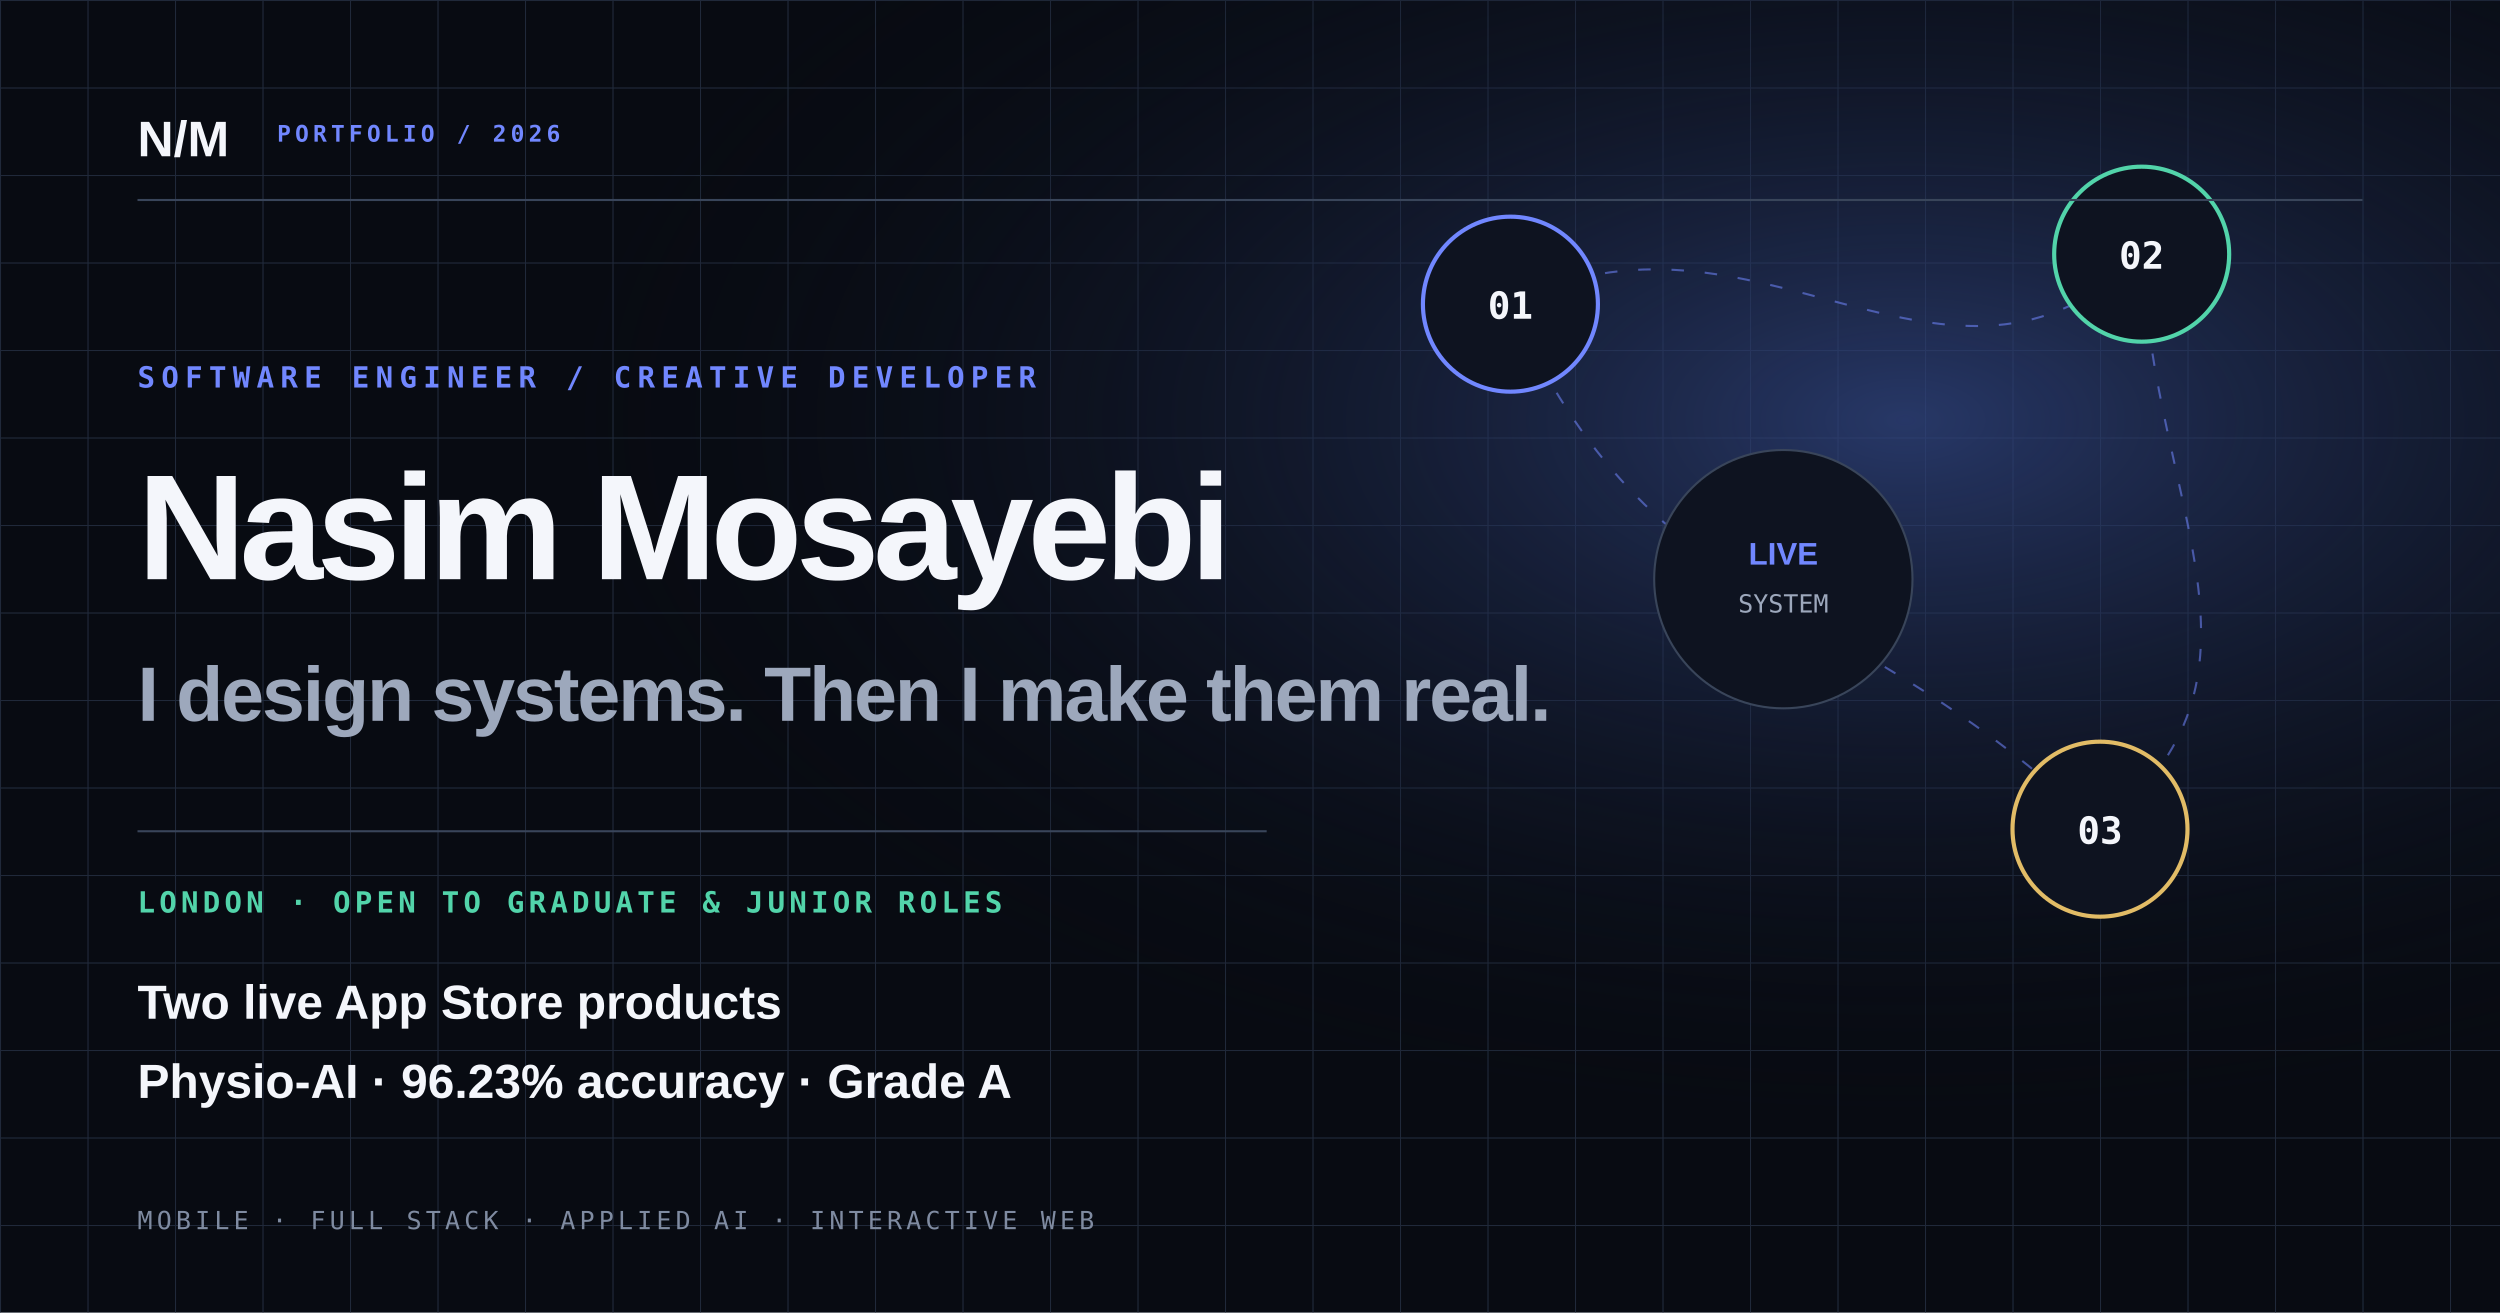
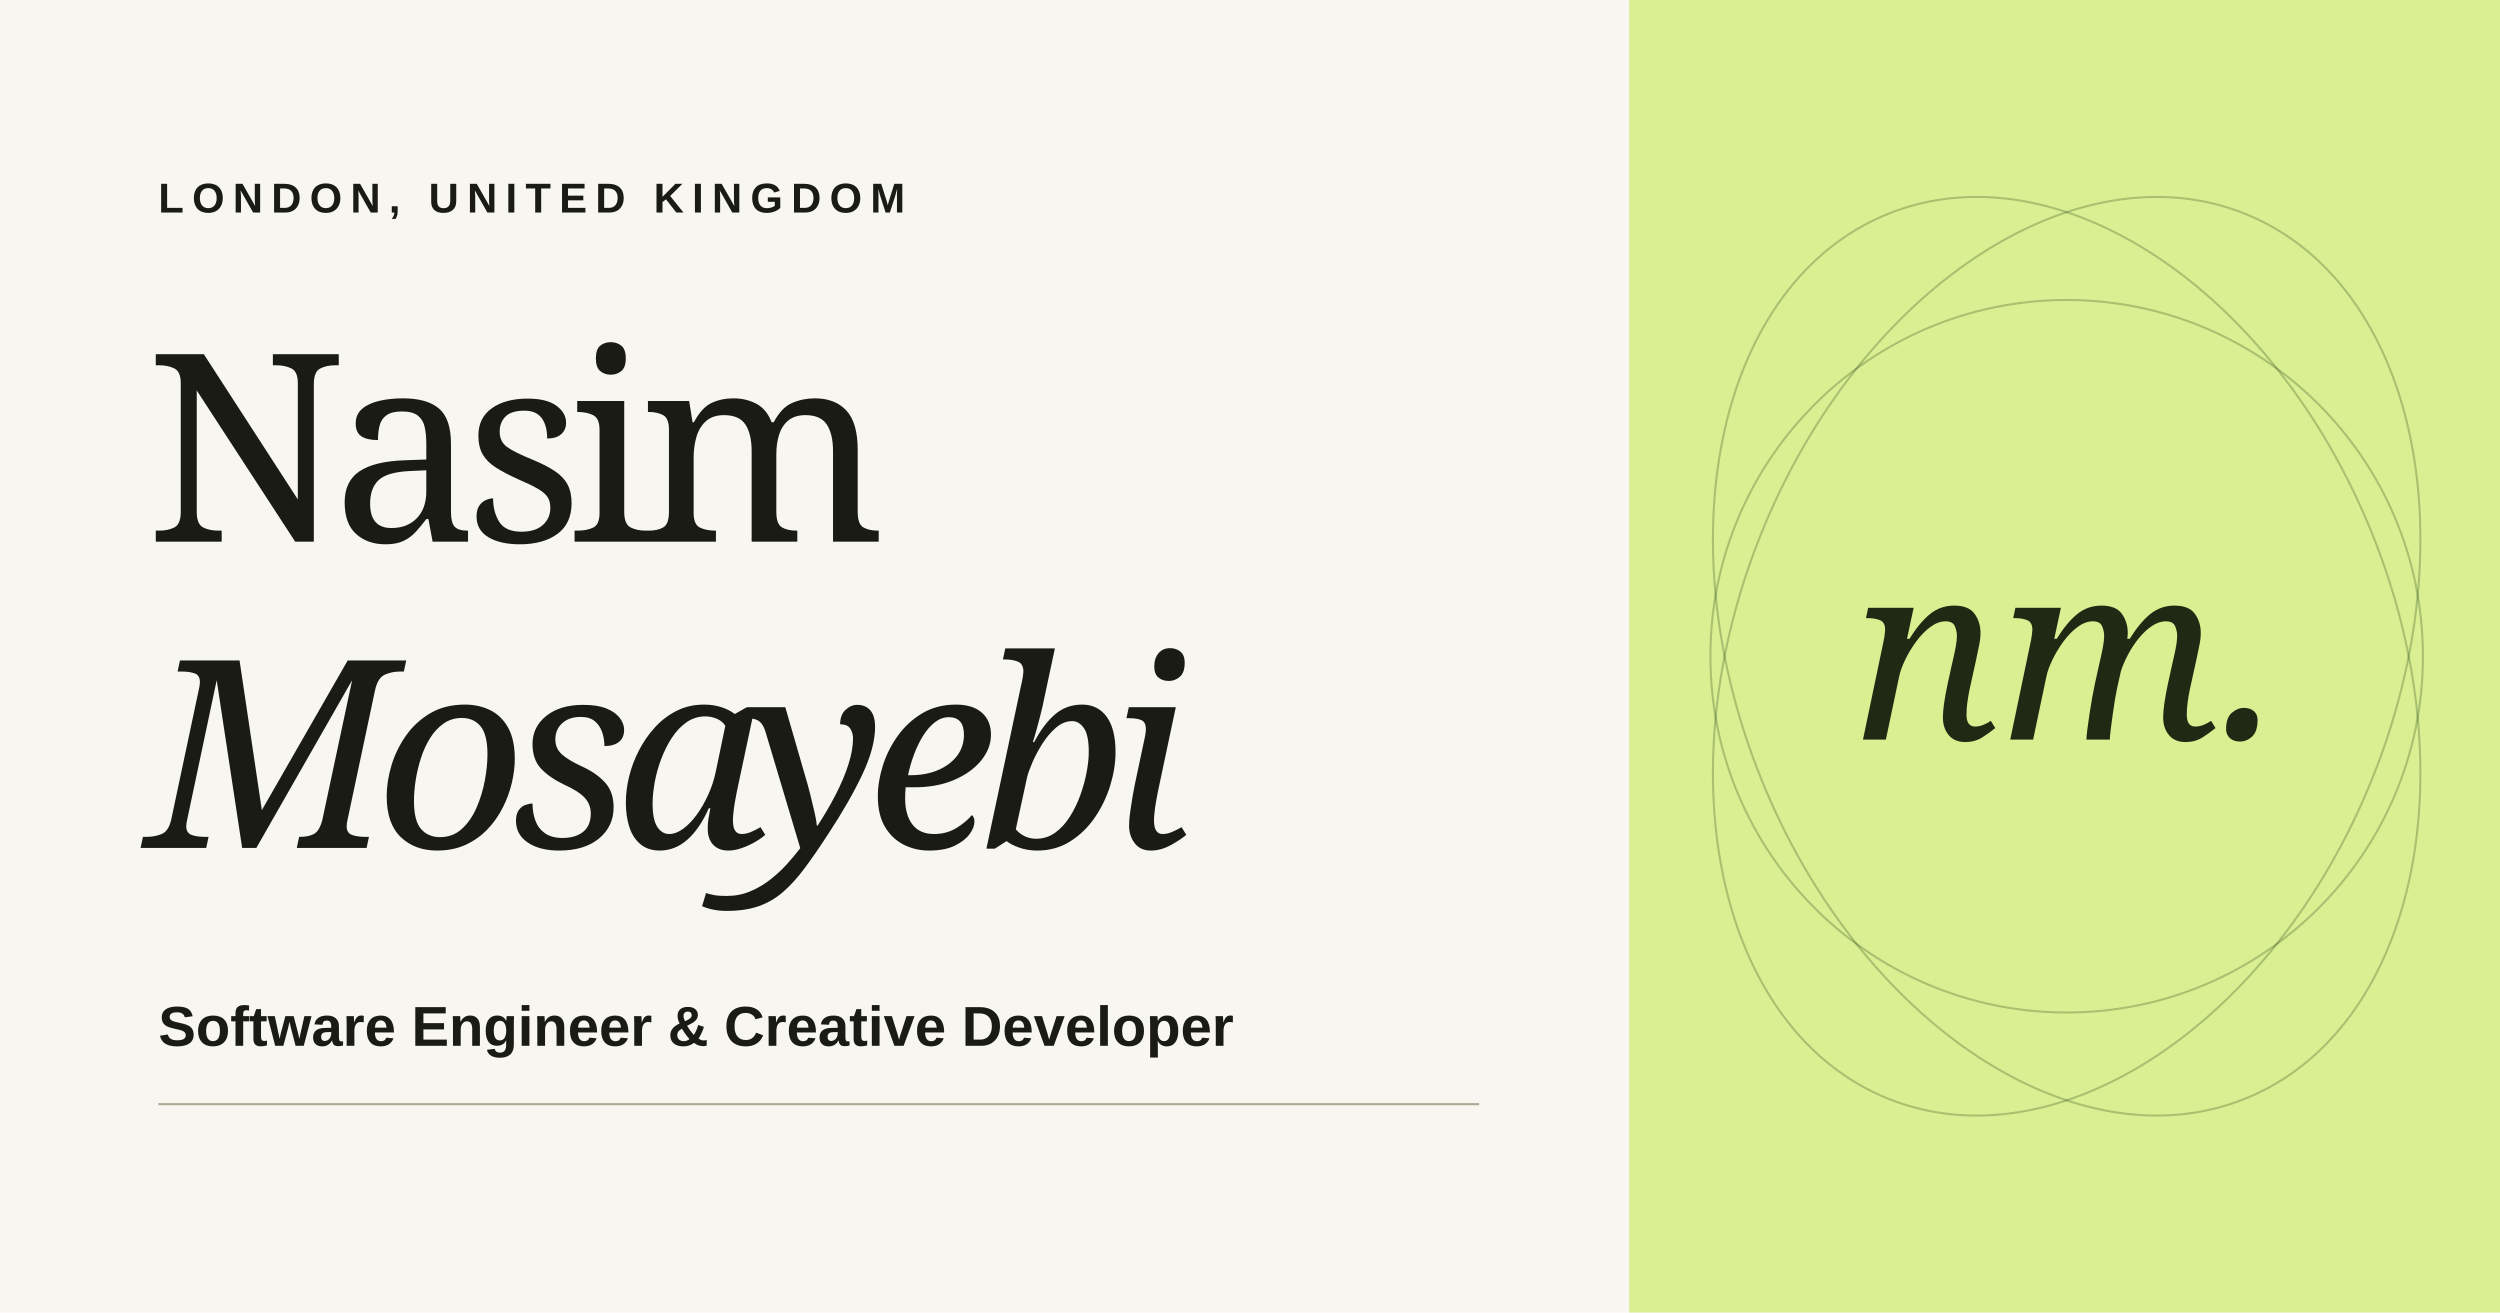
<svg xmlns="http://www.w3.org/2000/svg" viewBox="0 0 1200 630" role="img" aria-labelledby="title description">
-   <defs>
-     <pattern id="grid" width="42" height="42" patternUnits="userSpaceOnUse">
-       <path d="M42 0H0V42" fill="none" stroke="#20293a" stroke-width="1" />
-     </pattern>
-     <radialGradient id="signal" cx="76%" cy="32%" r="54%">
-       <stop offset="0" stop-color="#30447f" stop-opacity=".78" />
-       <stop offset="1" stop-color="#080b12" stop-opacity="0" />
-     </radialGradient>
-   </defs>
-   <rect width="1200" height="630" fill="#080b12" />
-   <rect width="1200" height="630" fill="url(#grid)" />
-   <rect width="1200" height="630" fill="url(#signal)" />
-   <path d="M725 146C842 86 935 214 1028 122M725 146C794 300 888 282 1008 398M1028 122C1034 246 1100 324 1008 398" fill="none" stroke="#7187ff" stroke-opacity=".55" stroke-dasharray="6 10" />
-   <circle cx="725" cy="146" r="42" fill="#0e1320" stroke="#7187ff" stroke-width="2" />
-   <circle cx="1028" cy="122" r="42" fill="#0e1320" stroke="#52d4aa" stroke-width="2" />
-   <circle cx="1008" cy="398" r="42" fill="#0e1320" stroke="#e2bc66" stroke-width="2" />
-   <circle cx="856" cy="278" r="62" fill="#0e1320" stroke="#39455a" />
-   <text x="725" y="153" text-anchor="middle" font-family="monospace" font-size="18" font-weight="700" fill="#f4f6fb">01</text>
-   <text x="1028" y="129" text-anchor="middle" font-family="monospace" font-size="18" font-weight="700" fill="#f4f6fb">02</text>
-   <text x="1008" y="405" text-anchor="middle" font-family="monospace" font-size="18" font-weight="700" fill="#f4f6fb">03</text>
-   <text x="856" y="271" text-anchor="middle" font-family="Arial, sans-serif" font-size="15" font-weight="700" fill="#7187ff">LIVE</text>
-   <text x="856" y="294" text-anchor="middle" font-family="monospace" font-size="12" fill="#9da8bc">SYSTEM</text>
-   <text x="66" y="75" font-family="Arial, sans-serif" font-size="24" font-weight="800" fill="#f4f6fb">N/M</text>
-   <text x="133" y="68" font-family="monospace" font-size="11" font-weight="700" letter-spacing="2" fill="#7187ff">PORTFOLIO / 2026</text>
-   <line x1="66" y1="96" x2="1134" y2="96" stroke="#39455a" />
-   <text x="66" y="186" font-family="monospace" font-size="14" font-weight="700" letter-spacing="3" fill="#7187ff">SOFTWARE ENGINEER / CREATIVE DEVELOPER</text>
-   <text x="66" y="278" font-family="Arial, sans-serif" font-size="72" font-weight="800" letter-spacing="-3" fill="#f4f6fb">Nasim Mosayebi</text>
-   <text x="66" y="346" font-family="Arial, sans-serif" font-size="37" font-weight="700" letter-spacing="-1" fill="#9da8bc">I design systems. Then I make them real.</text>
-   <line x1="66" y1="399" x2="608" y2="399" stroke="#39455a" />
-   <text x="66" y="438" font-family="monospace" font-size="14" font-weight="700" letter-spacing="2" fill="#52d4aa">LONDON · OPEN TO GRADUATE &amp; JUNIOR ROLES</text>
-   <text x="66" y="489" font-family="Arial, sans-serif" font-size="23" font-weight="600" fill="#f4f6fb">Two live App Store products</text>
-   <text x="66" y="527" font-family="Arial, sans-serif" font-size="23" font-weight="600" fill="#f4f6fb">Physio-AI · 96.23% accuracy · Grade A</text>
-   <text x="66" y="590" font-family="monospace" font-size="12" letter-spacing="2" fill="#7f8ba1">MOBILE · FULL STACK · APPLIED AI · INTERACTIVE WEB</text>
+   <rect width="1200" height="630" fill="#f7f6f0" />
+   <rect x="782" width="418" height="630" fill="#d9ef91" />
+   <g fill="none" stroke="#385122" stroke-opacity=".3">
+     <ellipse cx="992" cy="315" rx="158" ry="229" transform="rotate(22 992 315)" />
+     <ellipse cx="992" cy="315" rx="158" ry="229" transform="rotate(-22 992 315)" />
+     <circle cx="992" cy="315" r="171" />
+   </g>
+   <text x="992" y="355" font-family="Georgia, serif" font-size="118" font-style="italic" text-anchor="middle" fill="#202913">nm.</text>
+   <g fill="#191b14">
+     <text x="76" y="102" font-family="Arial, sans-serif" font-weight="700" letter-spacing="4" font-size="20">LONDON, UNITED KINGDOM</text>
+     <text x="70" y="260" font-family="Georgia, serif" letter-spacing="-7" font-size="126">Nasim</text>
+     <text x="70" y="407" font-family="Georgia, serif" letter-spacing="-8" font-size="126" font-style="italic">Mosayebi</text>
+     <text x="76" y="502" font-family="Arial, sans-serif" font-weight="700" font-size="27">Software Engineer &amp; Creative Developer</text>
+   </g>
+   <path d="M76 530H710" stroke="#a7a895" />
</svg>
